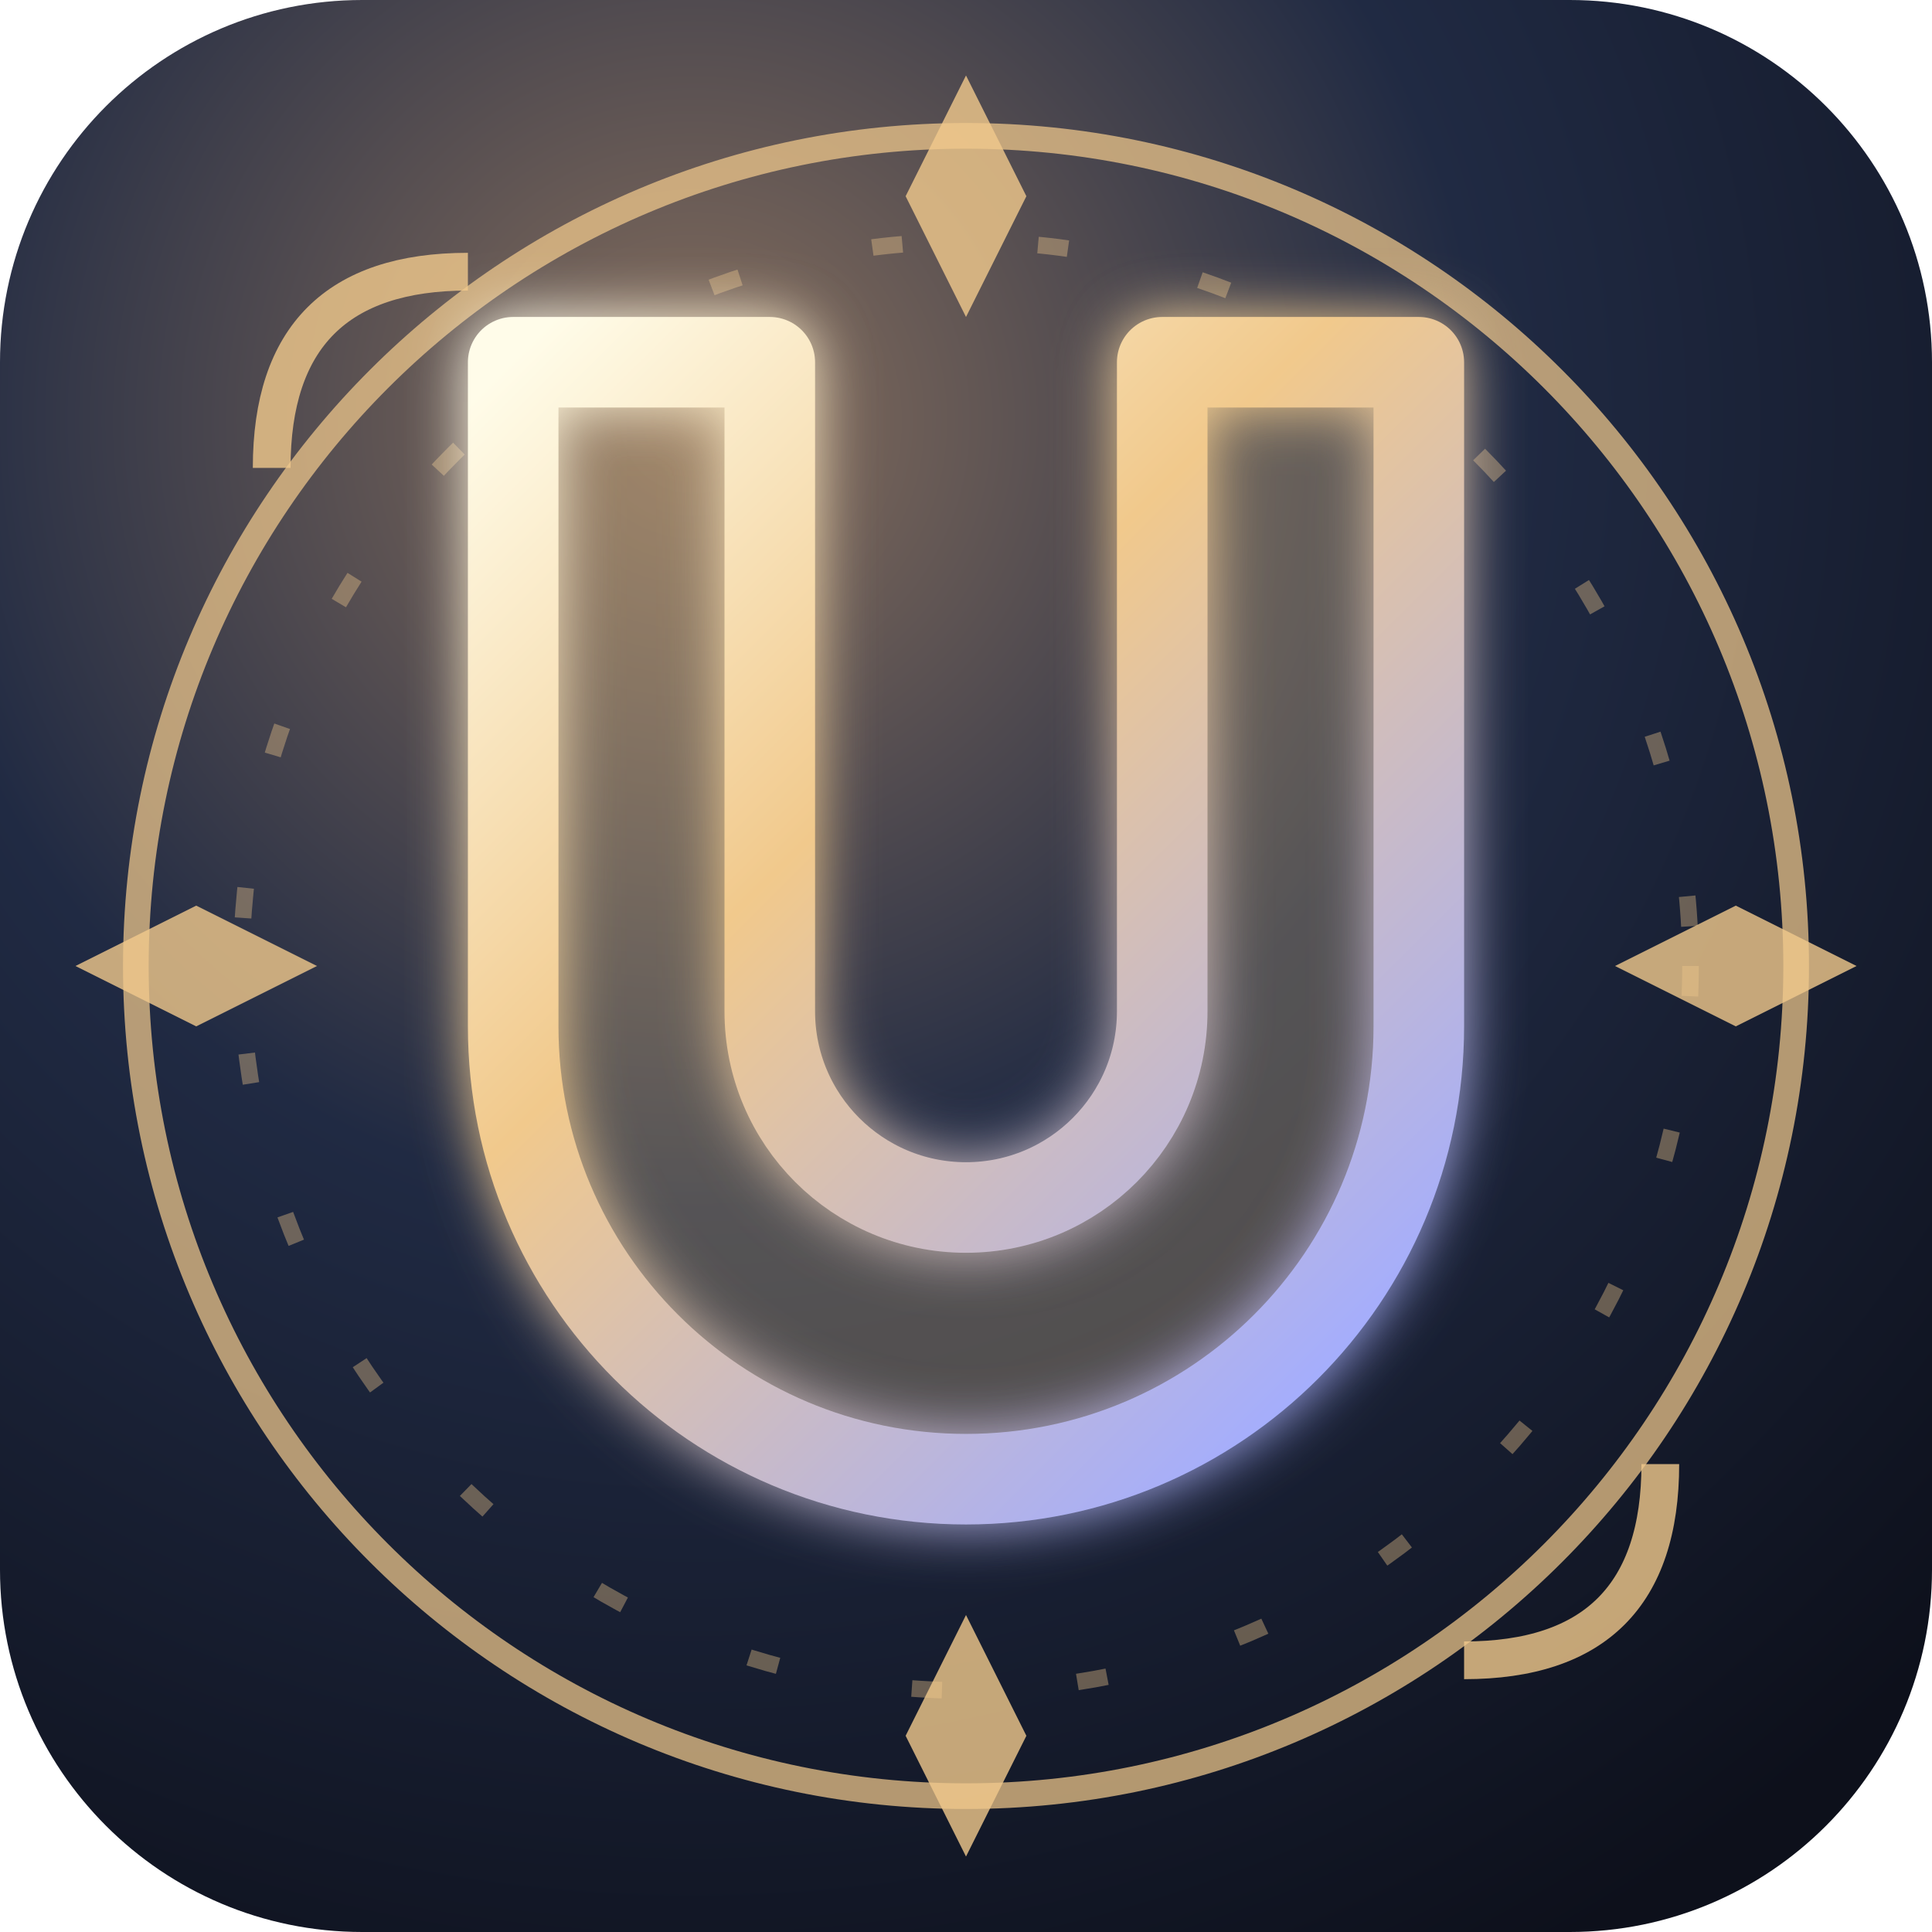
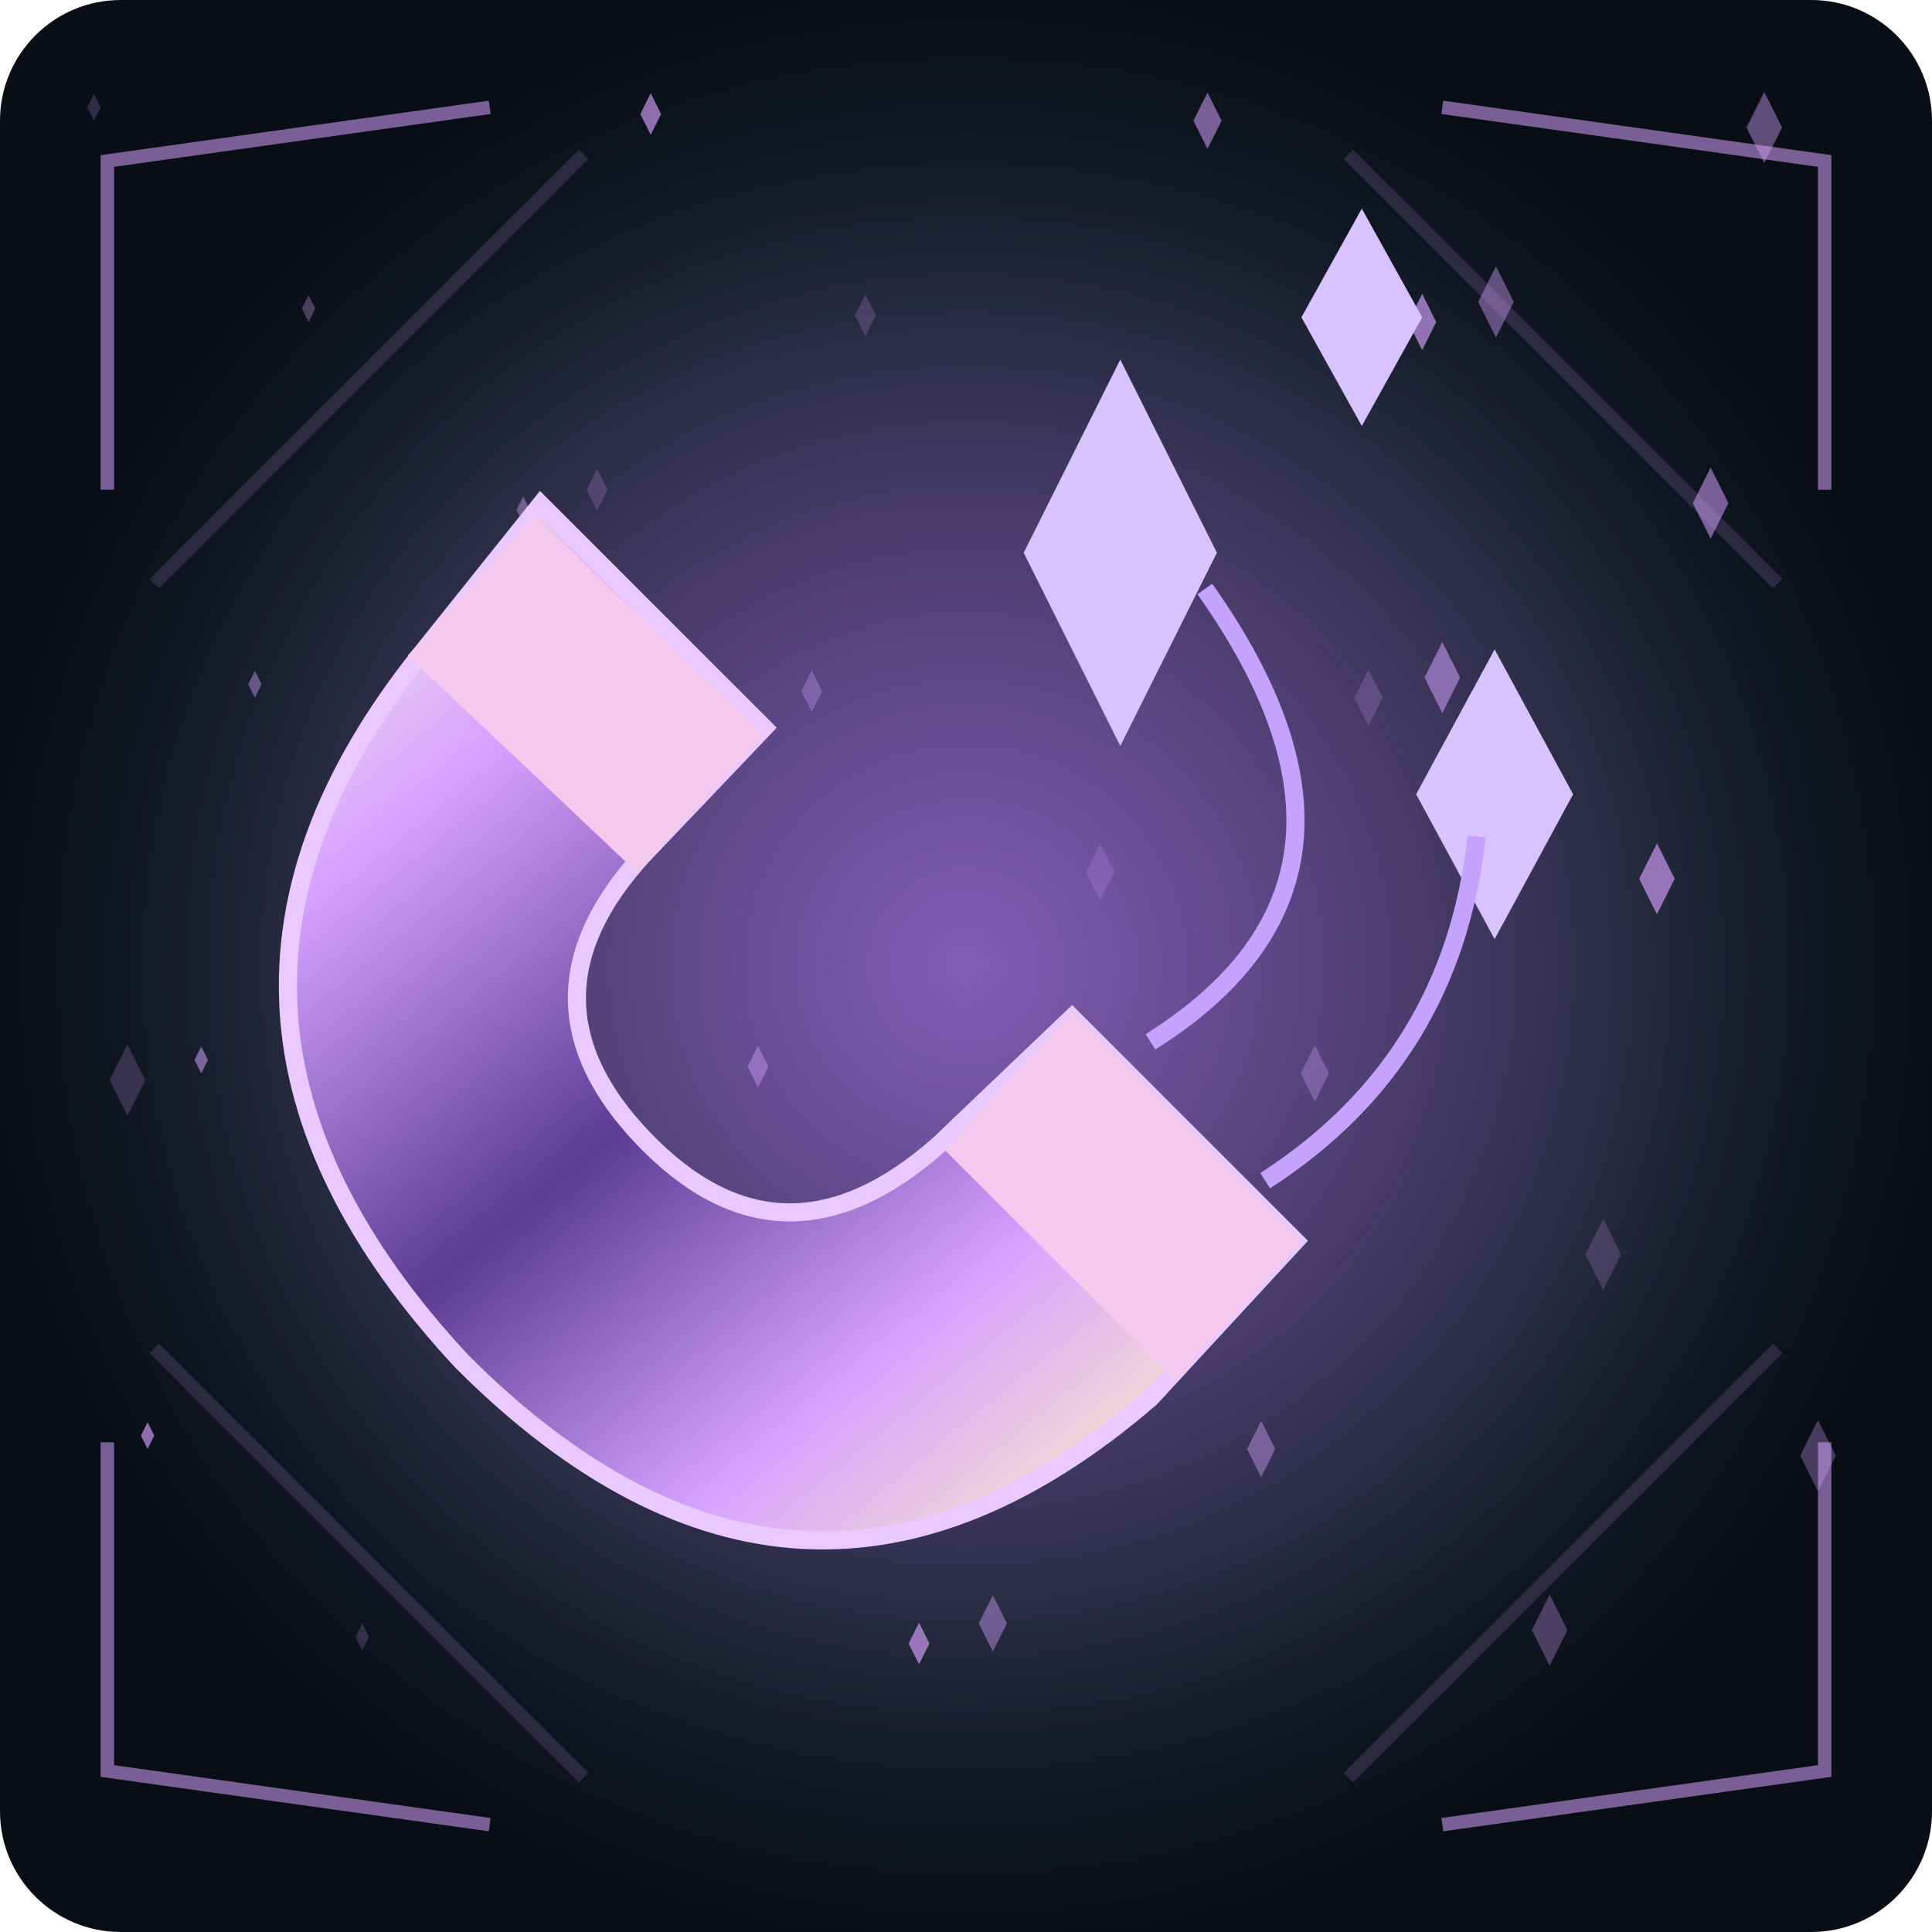
- <svg xmlns="http://www.w3.org/2000/svg" viewBox="0 0 128 128" aria-label="magnet">
+ <svg xmlns="http://www.w3.org/2000/svg" width="384" height="384" viewBox="0 0 288 288" aria-label="magnet">
  <defs>
-     <radialGradient id="bg" cx="36%" cy="22%" r="90%">
-       <stop stop-color="#88705e" />
-       <stop offset=".45" stop-color="#202a43" />
-       <stop offset="1" stop-color="#0d101b" />
+     <radialGradient id="bg">
+       <stop stop-color="#5b3d93" />
+       <stop offset=".7" stop-color="#192130" />
+       <stop offset="1" stop-color="#090e16" />
    </radialGradient>
    <linearGradient id="metal" x1="0" y1="0" x2=".8" y2="1">
-       <stop stop-color="#fffce9" />
-       <stop offset=".42" stop-color="#f1c98c" />
-       <stop offset="1" stop-color="#a3adff" />
+       <stop stop-color="#fff8e3" />
+       <stop offset=".24" stop-color="#d6a2ff" />
+       <stop offset=".53" stop-color="#5b3d93" />
+       <stop offset=".79" stop-color="#d6a2ff" />
+       <stop offset="1" stop-color="#f9e9c8" />
    </linearGradient>
-     <filter id="g">
-       <feGaussianBlur stdDeviation="1.9" result="blur" />
-       <feMerge>
-         <feMergeNode in="blur" />
-         <feMergeNode in="SourceGraphic" />
-       </feMerge>
-     </filter>
+     <radialGradient id="light">
+       <stop stop-color="#d6a2ff" stop-opacity=".32" />
+       <stop offset="1" stop-color="#d6a2ff" stop-opacity="0" />
+     </radialGradient>
  </defs>
-   <rect width="128" height="128" rx="24" fill="url(#bg)" />
-   <circle cx="64" cy="64" r="55" fill="none" stroke="#f1c98c" stroke-width="1.7" stroke-opacity=".72" />
-   <circle cx="64" cy="64" r="48" fill="none" stroke="#f1c98c" stroke-width="1.1" stroke-opacity=".38" stroke-dasharray="2 9" />
-   <path d="M64 5l4 8-4 8-4-8zM64 107l4 8-4 8-4-8zM5 64l8-4 8 4-8 4zM107 64l8-4 8 4-8 4z" fill="#f1c98c" opacity=".8" />
-   <g stroke="url(#metal)" stroke-linejoin="round" stroke-linecap="round" fill="#f1c98c" fill-opacity=".14" filter="url(#g)">
-     <path d="M34 24v44a30 30 0 0 0 60 0V24H77v43a13 13 0 0 1-26 0V24z" stroke-width="6" />
-     <path d="M33 23h20M75 23h20" stroke-width="8" />
+   <rect width="288" height="288" rx="18" fill="url(#bg)" />
+   <ellipse cx="144" cy="144" rx="125" ry="120" fill="url(#light)" />
+   <path d="M16 73V24L73 16M215 16l57 8v49M16 215v49l57 8M215 272l57-8v-49" stroke="#d6a2ff" stroke-width="2" opacity=".55" fill="none" />
+   <path d="M23 87L87 23M201 265l64-64M23 201l64 64M201 23l64 64" stroke="#d6a2ff" opacity=".15" stroke-width="2" />
+   <path d="M14 14l1 2 -1 2 -1 -2z" fill="#d6a2ff" opacity="0.2" />
+   <path d="M81 125.9l1.55 3.1 -1.55 3.1 -1.55 -3.1z" fill="#d6a2ff" opacity="0.31" />
+   <path d="M148 237.8l2.1 4.2 -2.1 4.2 -2.1 -4.2z" fill="#d6a2ff" opacity="0.42" />
+   <path d="M215 95.7l2.65 5.3 -2.65 5.3 -2.65 -5.3z" fill="#d6a2ff" opacity="0.53" />
+   <path d="M22 212l1 2 -1 2 -1 -2z" fill="#d6a2ff" opacity="0.64" />
+   <path d="M89 69.9l1.55 3.1 -1.55 3.1 -1.55 -3.1z" fill="#d6a2ff" opacity="0.2" />
+   <path d="M156 181.8l2.1 4.2 -2.1 4.2 -2.1 -4.2z" fill="#d6a2ff" opacity="0.31" />
+   <path d="M223 39.7l2.65 5.3 -2.65 5.3 -2.65 -5.3z" fill="#d6a2ff" opacity="0.42" />
+   <path d="M30 156l1 2 -1 2 -1 -2z" fill="#d6a2ff" opacity="0.53" />
+   <path d="M97 13.9l1.55 3.1 -1.55 3.1 -1.55 -3.1z" fill="#d6a2ff" opacity="0.64" />
+   <path d="M164 125.8l2.1 4.2 -2.1 4.2 -2.1 -4.2z" fill="#d6a2ff" opacity="0.2" />
+   <path d="M231 237.7l2.65 5.3 -2.65 5.3 -2.65 -5.3z" fill="#d6a2ff" opacity="0.31" />
+   <path d="M38 100l1 2 -1 2 -1 -2z" fill="#d6a2ff" opacity="0.42" />
+   <path d="M105 211.9l1.55 3.1 -1.55 3.1 -1.55 -3.1z" fill="#d6a2ff" opacity="0.53" />
+   <path d="M172 69.8l2.1 4.2 -2.1 4.2 -2.1 -4.2z" fill="#d6a2ff" opacity="0.64" />
+   <path d="M239 181.7l2.65 5.3 -2.65 5.3 -2.65 -5.3z" fill="#d6a2ff" opacity="0.2" />
+   <path d="M46 44l1 2 -1 2 -1 -2z" fill="#d6a2ff" opacity="0.31" />
+   <path d="M113 155.9l1.55 3.1 -1.55 3.1 -1.55 -3.1z" fill="#d6a2ff" opacity="0.42" />
+   <path d="M180 13.8l2.1 4.2 -2.1 4.2 -2.1 -4.2z" fill="#d6a2ff" opacity="0.53" />
+   <path d="M247 125.7l2.65 5.3 -2.65 5.3 -2.65 -5.3z" fill="#d6a2ff" opacity="0.64" />
+   <path d="M54 242l1 2 -1 2 -1 -2z" fill="#d6a2ff" opacity="0.2" />
+   <path d="M121 99.9l1.55 3.1 -1.55 3.1 -1.55 -3.1z" fill="#d6a2ff" opacity="0.31" />
+   <path d="M188 211.8l2.1 4.2 -2.1 4.2 -2.1 -4.2z" fill="#d6a2ff" opacity="0.42" />
+   <path d="M255 69.7l2.65 5.3 -2.65 5.3 -2.65 -5.3z" fill="#d6a2ff" opacity="0.53" />
+   <path d="M62 186l1 2 -1 2 -1 -2z" fill="#d6a2ff" opacity="0.64" />
+   <path d="M129 43.9l1.55 3.1 -1.55 3.1 -1.55 -3.1z" fill="#d6a2ff" opacity="0.2" />
+   <path d="M196 155.8l2.1 4.2 -2.1 4.2 -2.1 -4.2z" fill="#d6a2ff" opacity="0.31" />
+   <path d="M263 13.7l2.65 5.3 -2.65 5.3 -2.65 -5.3z" fill="#d6a2ff" opacity="0.42" />
+   <path d="M70 130l1 2 -1 2 -1 -2z" fill="#d6a2ff" opacity="0.53" />
+   <path d="M137 241.9l1.55 3.1 -1.55 3.1 -1.55 -3.1z" fill="#d6a2ff" opacity="0.64" />
+   <path d="M204 99.8l2.1 4.2 -2.1 4.2 -2.1 -4.2z" fill="#d6a2ff" opacity="0.2" />
+   <path d="M271 211.7l2.65 5.3 -2.65 5.3 -2.65 -5.3z" fill="#d6a2ff" opacity="0.31" />
+   <path d="M78 74l1 2 -1 2 -1 -2z" fill="#d6a2ff" opacity="0.42" />
+   <path d="M145 185.9l1.55 3.1 -1.55 3.1 -1.55 -3.1z" fill="#d6a2ff" opacity="0.53" />
+   <path d="M212 43.8l2.1 4.2 -2.1 4.2 -2.1 -4.2z" fill="#d6a2ff" opacity="0.64" />
+   <path d="M19 155.7l2.65 5.3 -2.65 5.3 -2.65 -5.3z" fill="#d6a2ff" opacity="0.2" />
+   <g transform="translate(14 14) scale(.90)">
+     <path d="M74 68L111 105 91 126Q69 150 91 173Q114 197 140 174L162 153 199 190 175 216Q117 266 61 210Q7 152 54 93Z" fill="url(#metal)" stroke="#e9c9ff" stroke-width="3" />
+     <path d="M73 70l38 36-21 23-38-36zM162 152l38 38-21 23-38-38z" fill="#f5c9ed" />
+     <path d="M170 44l16 32-16 32-16-32zM232 92l13 24-13 24-13-24zM210 19l10 18-10 18-10-18z" fill="#d8c3ff" />
+     <path d="M184 82Q218 130 175 157M229 123Q225 160 194 180" stroke="#c6a2ff" fill="none" stroke-width="3" />
  </g>
-   <path d="M18 31q0-13 13-13M97 110q13 0 13-13" fill="none" stroke="#f1c98c" stroke-width="2.5" opacity=".8" />
</svg>
